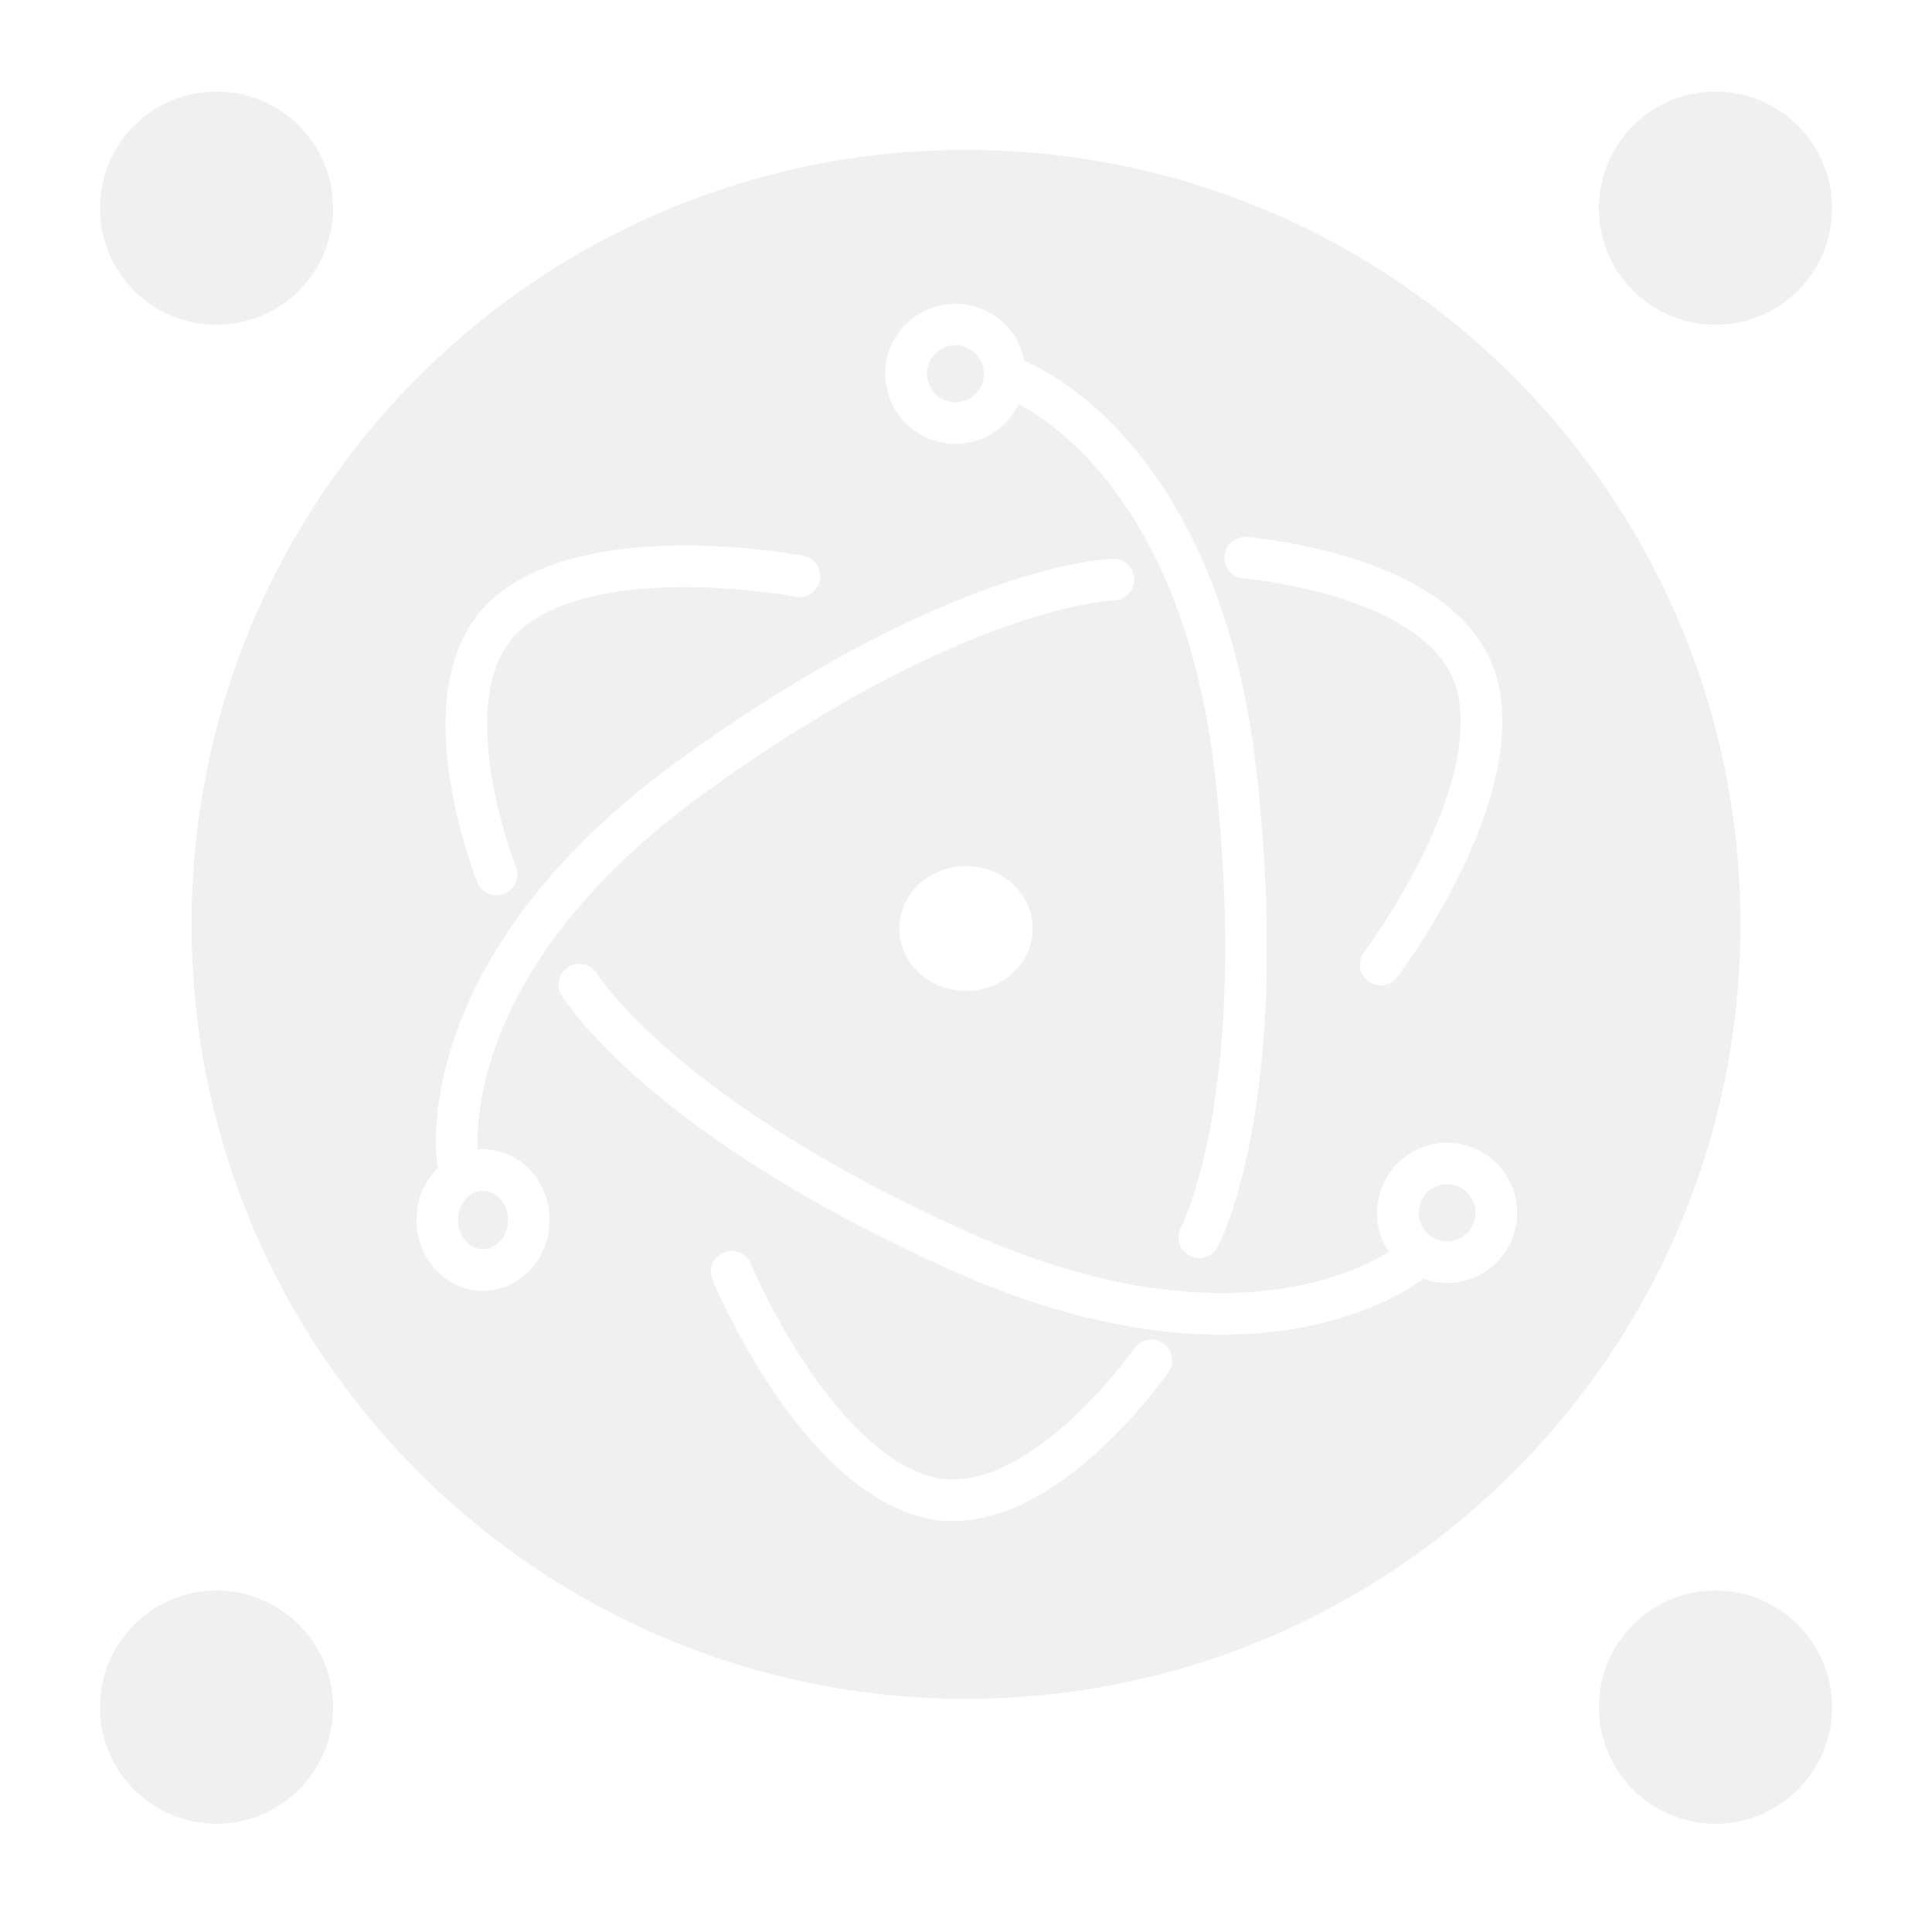
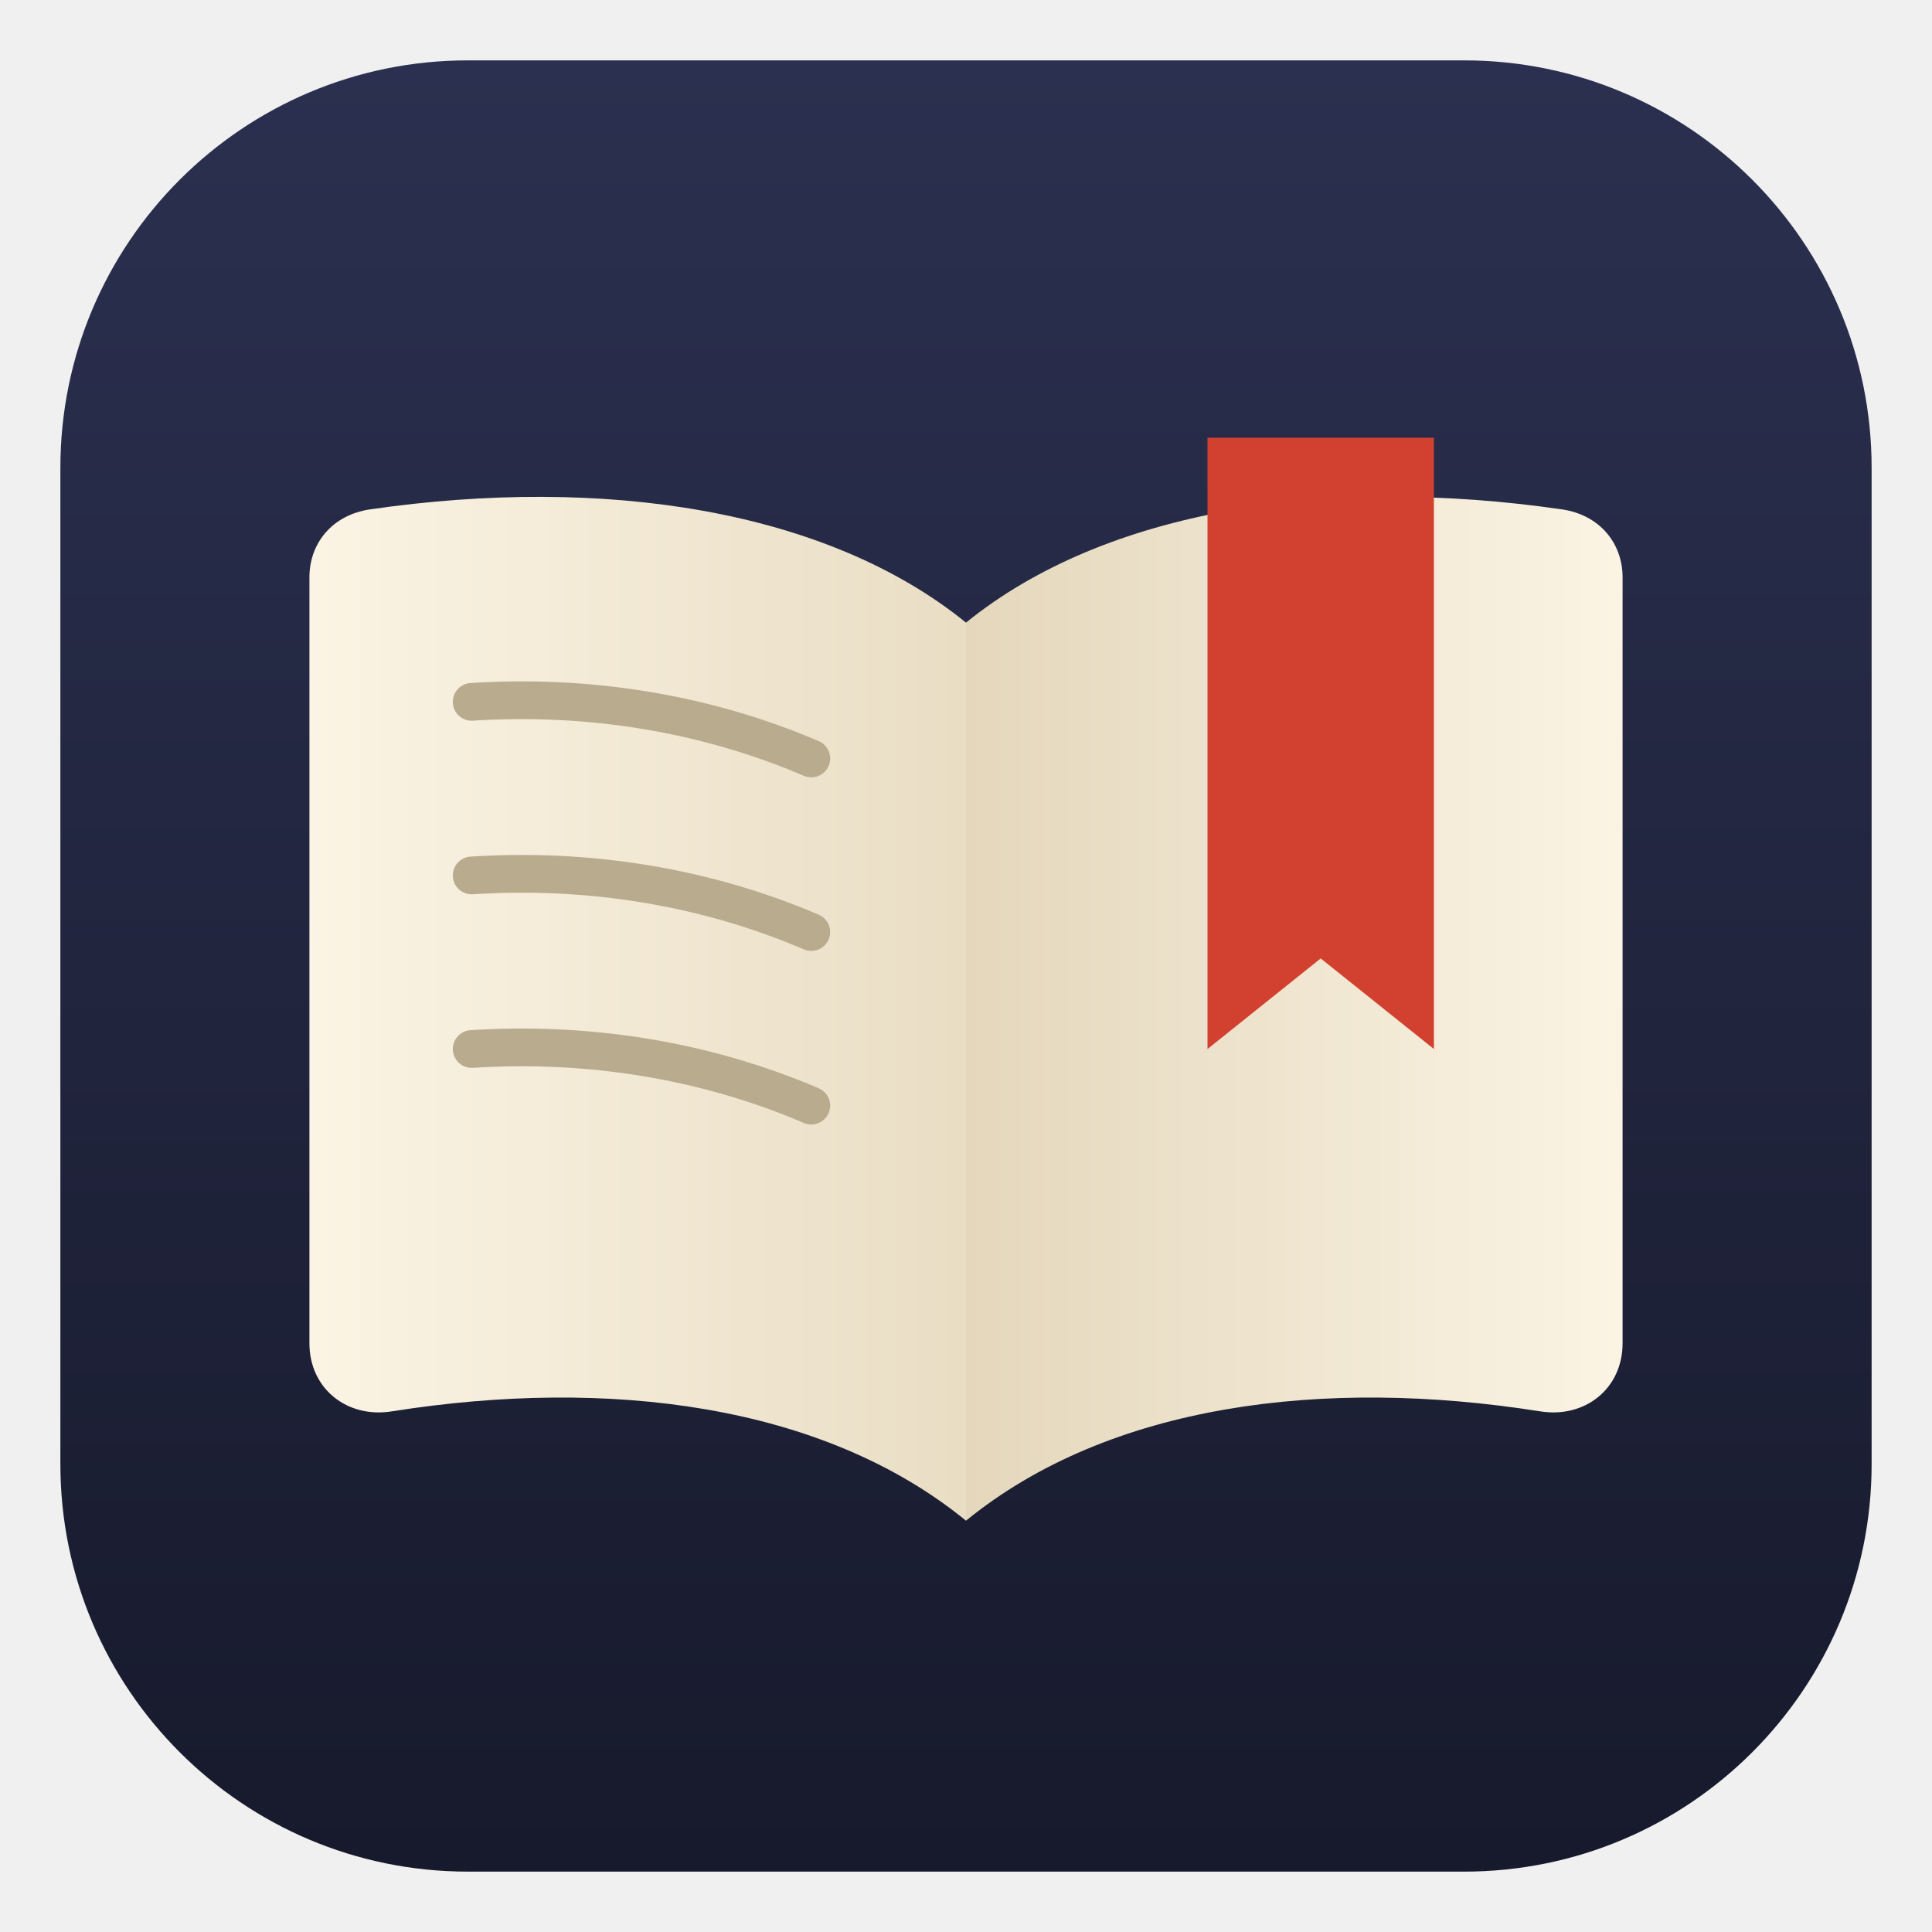
- <svg xmlns="http://www.w3.org/2000/svg" width="232" height="232" viewBox="0 0 232 232" fill="none">
-   <g filter="url(#filter0_b)">
-     <path d="M231.5 1V0.5H231H1H0.5V1V231V231.5H1H231H231.5V231V1ZM40.5 25C40.5 33.008 34.008 39.5 26 39.5C17.992 39.5 11.5 33.008 11.5 25C11.5 16.992 17.992 10.5 26 10.5C34.008 10.5 40.5 16.992 40.5 25ZM220.5 25C220.5 33.008 214.008 39.5 206 39.5C197.992 39.5 191.5 33.008 191.5 25C191.5 16.992 197.992 10.5 206 10.5C214.008 10.5 220.5 16.992 220.5 25ZM40.5 205C40.5 213.008 34.008 219.5 26 219.5C17.992 219.5 11.5 213.008 11.5 205C11.5 196.992 17.992 190.5 26 190.5C34.008 190.5 40.5 196.992 40.5 205ZM220.5 205C220.5 213.008 214.008 219.5 206 219.5C197.992 219.5 191.5 213.008 191.5 205C191.5 196.992 197.992 190.5 206 190.5C214.008 190.5 220.5 196.992 220.5 205ZM209.5 111C209.5 162.639 167.639 204.5 116 204.5C64.361 204.5 22.5 162.639 22.5 111C22.5 59.361 64.361 17.5 116 17.5C167.639 17.5 209.5 59.361 209.5 111Z" fill="white" stroke="white" />
-     <path d="M63.5 146.5C63.5 149.959 60.897 152.5 58 152.5C55.103 152.5 52.5 149.959 52.5 146.5C52.5 143.041 55.103 140.5 58 140.5C60.897 140.5 63.5 143.041 63.5 146.5Z" stroke="white" stroke-width="5" />
-     <path d="M54.986 139.466C54.986 139.466 51.197 116.315 83.187 93.165C115.178 70.014 133.698 69.593 133.698 69.593" stroke="white" stroke-width="5" stroke-linecap="round" />
-     <path d="M178.902 142.686C177.27 139.853 173.652 138.88 170.819 140.512C167.987 142.144 167.014 145.762 168.646 148.595C170.277 151.427 173.896 152.4 176.728 150.768C179.561 149.137 180.534 145.518 178.902 142.686Z" stroke="white" stroke-width="5" />
-     <path d="M169.409 151.555C169.409 151.555 151.24 166.394 115.211 150.232C79.182 134.07 69.572 118.232 69.572 118.232" stroke="white" stroke-width="5" stroke-linecap="round" />
-     <path d="M109.577 41.971C107.966 44.814 108.964 48.426 111.808 50.038C114.651 51.65 118.263 50.651 119.875 47.807C121.487 44.964 120.488 41.352 117.645 39.74C114.801 38.129 111.189 39.127 109.577 41.971Z" stroke="white" stroke-width="5" />
-     <path d="M122.038 45.647C122.038 45.647 144.047 53.767 148.412 93.013C152.778 132.259 144.012 148.579 144.012 148.579" stroke="white" stroke-width="5" stroke-linecap="round" />
-     <path d="M59.633 105C59.633 105 50.437 82.104 61.305 73.362C72.174 64.619 96 69.199 96 69.199" stroke="white" stroke-width="5" stroke-linecap="round" />
-     <path d="M149.532 66.978C149.532 66.978 174.391 68.913 177.477 82.638C180.564 96.363 165.799 115.833 165.799 115.833" stroke="white" stroke-width="5" stroke-linecap="round" />
-     <path d="M138.248 163.363C138.248 163.363 124.023 183.841 110.618 179.573C97.213 175.305 87.866 152.728 87.866 152.728" stroke="white" stroke-width="5" stroke-linecap="round" />
-     <path d="M116 119C120.418 119 124 115.642 124 111.5C124 107.358 120.418 104 116 104C111.582 104 108 107.358 108 111.5C108 115.642 111.582 119 116 119Z" fill="white" />
+ <svg xmlns="http://www.w3.org/2000/svg" viewBox="0 0 1024 1024">
+   <defs>
+     <linearGradient id="ink" x1="0" y1="0" x2="0" y2="1">
+       <stop offset="0" stop-color="#2B3050" />
+       <stop offset="1" stop-color="#171A2C" />
+     </linearGradient>
+     <linearGradient id="left" x1="0" y1="0" x2="1" y2="0">
+       <stop offset="0" stop-color="#FBF4E4" />
+       <stop offset="1" stop-color="#E9DDC4" />
+     </linearGradient>
+     <linearGradient id="right" x1="0" y1="0" x2="1" y2="0">
+       <stop offset="0" stop-color="#E4D7BC" />
+       <stop offset="1" stop-color="#FBF4E4" />
+     </linearGradient>
+   </defs>
+   <rect x="32" y="32" width="960" height="960" rx="216" fill="url(#ink)" />
+   <path d="M512 330 C 438 270, 320 252, 196 270 C 176 273, 164 288, 164 306 L 164 712 C 164 736, 184 752, 208 748 C 322 730, 436 744, 512 806 Z" fill="url(#left)" />
+   <path d="M512 330 C 586 270, 704 252, 828 270 C 848 273, 860 288, 860 306 L 860 712 C 860 736, 840 752, 816 748 C 702 730, 588 744, 512 806 Z" fill="url(#right)" />
+   <g fill="none" stroke="#B9AB8E" stroke-width="20" stroke-linecap="round">
+     <path d="M250 372 C 312 368, 374 378, 430 402" />
+     <path d="M250 464 C 312 460, 374 470, 430 494" />
+     <path d="M250 556 C 312 552, 374 562, 430 586" />
  </g>
-   <defs>
-     <filter id="filter0_b" x="-4" y="-4" width="240" height="240" filterUnits="userSpaceOnUse" color-interpolation-filters="sRGB">
-       <feFlood flood-opacity="0" result="BackgroundImageFix" />
-       <feGaussianBlur in="BackgroundImage" stdDeviation="2" />
-       <feComposite in2="SourceAlpha" operator="in" result="effect1_backgroundBlur" />
-       <feBlend mode="normal" in="SourceGraphic" in2="effect1_backgroundBlur" result="shape" />
-     </filter>
-   </defs>
+   <path d="M640 232 L 760 232 L 760 556 L 700 508 L 640 556 Z" fill="#D2412F" />
</svg>
